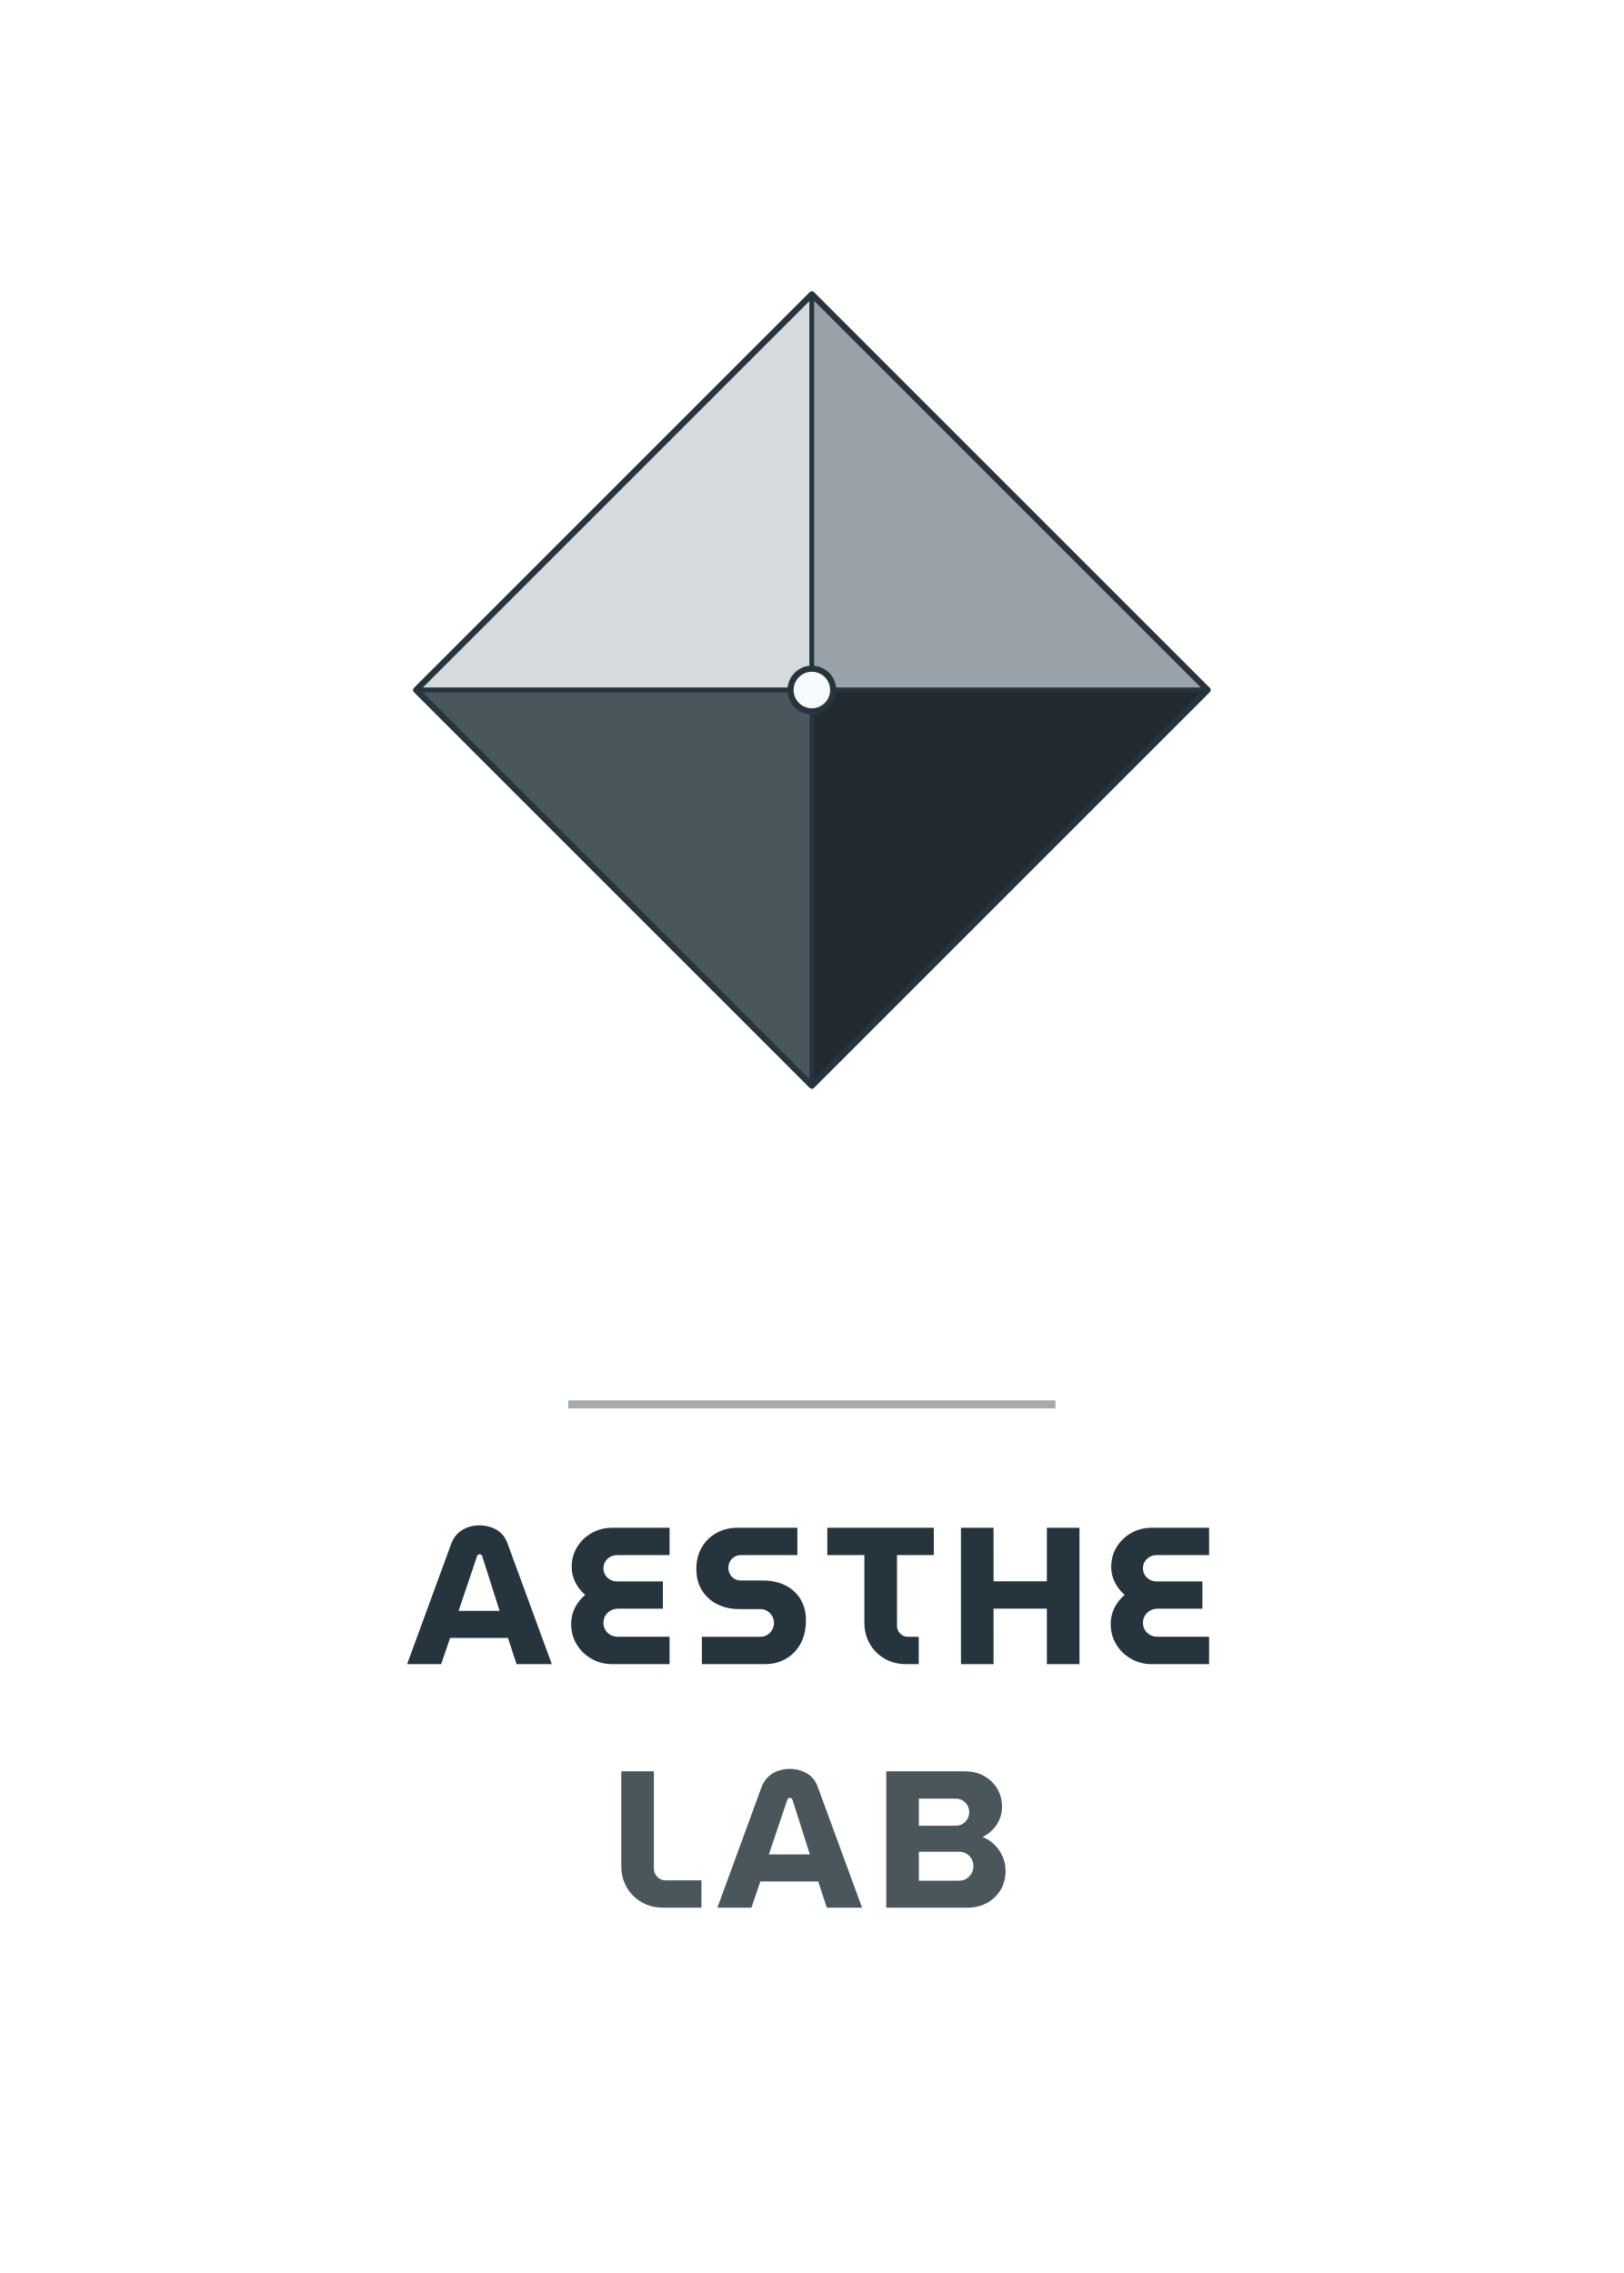
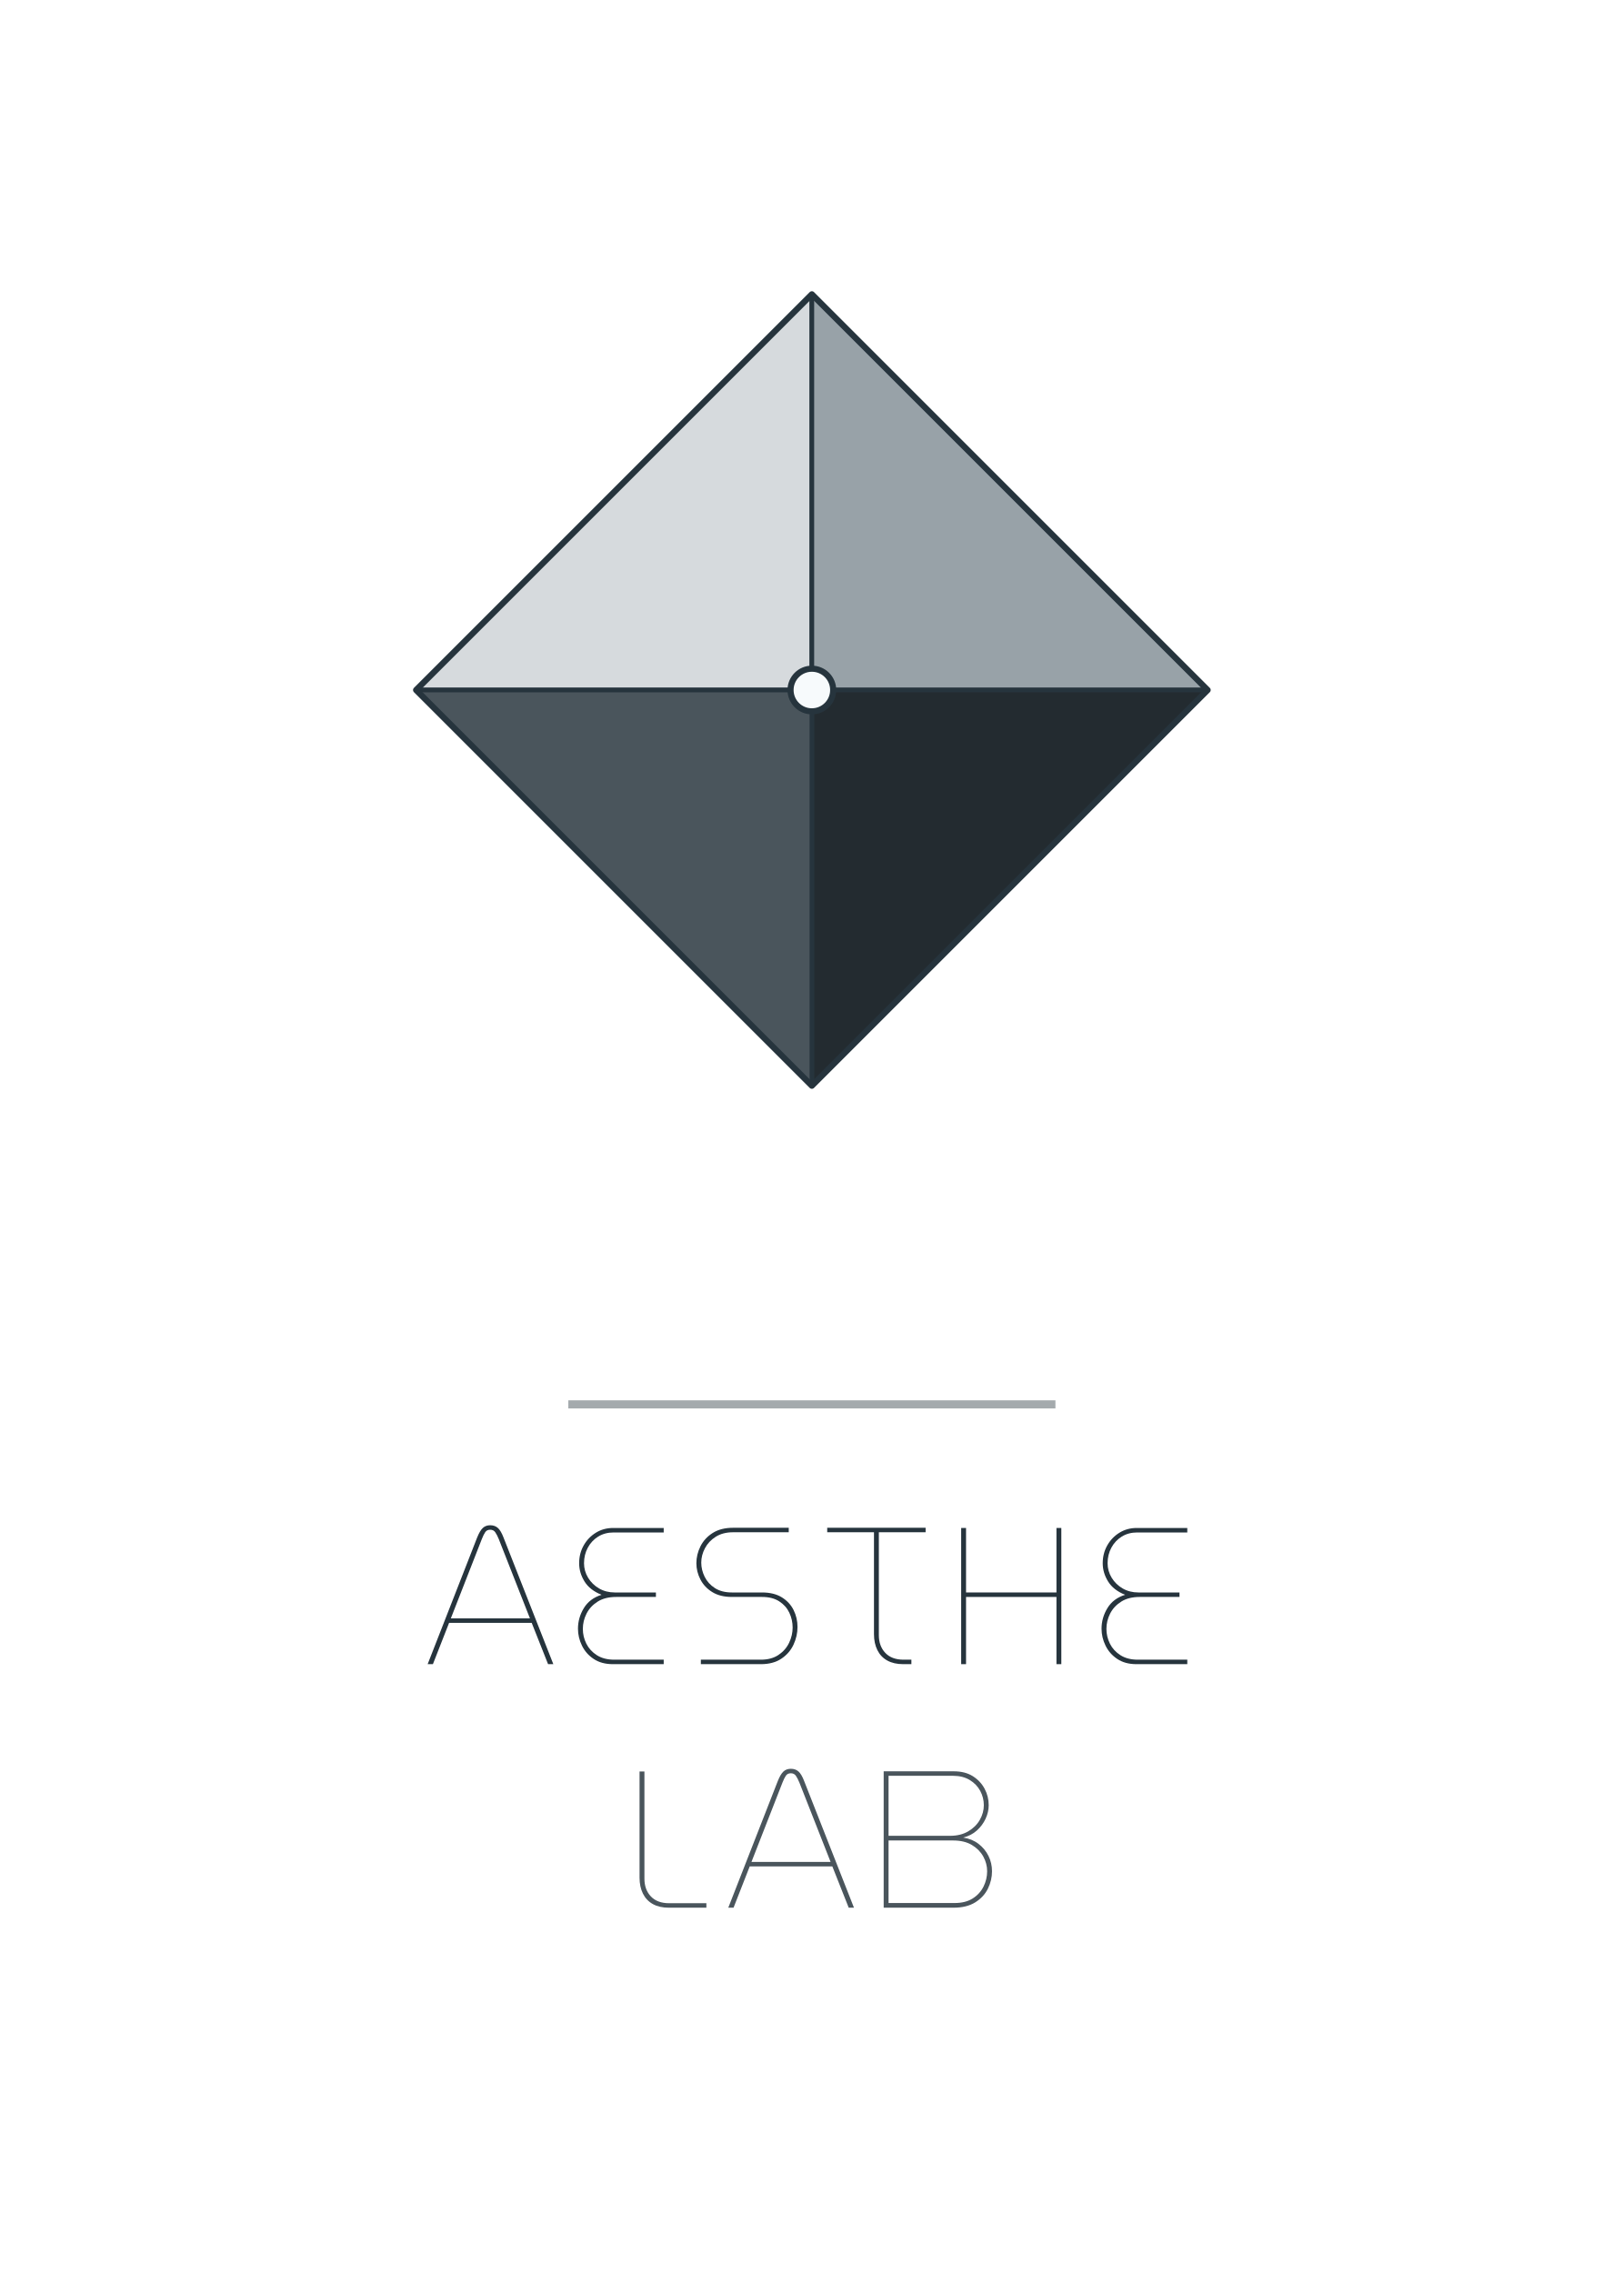
<svg xmlns="http://www.w3.org/2000/svg" viewBox="0 0 400 560" width="400" height="560">
  <g transform="translate(50,20) scale(0.75)">
    <g stroke="#26343D" stroke-width="1.5" stroke-linejoin="round">
      <polygon points="70,200 200,70 200,200" fill="#D6DADD" />
      <polygon points="200,70 330,200 200,200" fill="#98A2A8" />
      <polygon points="330,200 200,330 200,200" fill="#232B30" />
      <polygon points="200,330 70,200 200,200" fill="#4A555C" />
    </g>
    <polygon points="70,200 200,70 330,200 200,330" fill="none" stroke="#26343D" stroke-width="2" stroke-linejoin="round" />
    <circle cx="200" cy="200" r="7" fill="#F7FAFC" stroke="#26343D" stroke-width="2" />
  </g>
  <rect x="140" y="345" width="120" height="2" fill="#4A555C" opacity="0.5" />
  <g fill="#26343D">
-     <path transform="translate(100.29,410) scale(0.048,-0.048)" d="M0 0 226.667 618.667Q244.333 665.333 283.167 688.833Q322 712.333 371 712.333Q420 712.333 459.167 689.667Q498.333 667 515.333 619.667L742.667 0H561.667L517.667 134.667H220.667L174.667 0ZM264.333 273.667H474.667L385.667 553.333Q384 559 380.333 561.5Q376.667 564 371.667 564Q367 564 363.667 561.167Q360.333 558.333 358.667 553.333Z" />
-     <path transform="translate(138.96,410) scale(0.048,-0.048)" d="M248 0Q189.333 0 141.167 27.333Q93 54.667 64.667 101.5Q36.333 148.333 36.333 207Q36.333 250.667 55.5 289.167Q74.667 327.667 108 355.667Q76.333 383 57.667 420.167Q39 457.333 39 498Q39 555.667 66.833 601.167Q94.667 646.667 141.833 673.333Q189 700 245.667 700H541.333V559.667H272.333Q253 559.667 237.0 550.833Q221 542 211.5 526.833Q202 511.667 202 491.667Q202 472.667 211.5 457.5Q221 442.333 237.0 433.5Q253 424.667 272.333 424.667H507V284.667H276.667Q255.667 284.667 238.667 275.0Q221.667 265.333 211.833 249.0Q202 232.667 202 212Q202 191.667 211.833 175.333Q221.667 159 238.667 149.833Q255.667 140.667 276.667 140.667H541.333V0Z" />
-     <path transform="translate(169.80,410) scale(0.048,-0.048)" d="M64.667 0V140.333H363.667Q384 140.333 399.833 150.0Q415.667 159.667 425.167 175.833Q434.667 192 434.667 211Q434.667 231 425.167 247.167Q415.667 263.333 399.833 273.0Q384 282.667 363.667 282.667H255.667Q194.667 282.667 145.0 307.0Q95.333 331.333 65.833 377.5Q36.333 423.667 36.333 488.667Q36.333 552.667 64.333 600.0Q92.333 647.333 140.0 673.667Q187.667 700 245.667 700H554.667V559.667H264.667Q246.667 559.667 231.833 550.667Q217 541.667 208.833 527.0Q200.667 512.333 200.667 494.333Q200.667 476.333 208.833 461.667Q217 447 231.833 438.167Q246.667 429.333 264.667 429.333H377.667Q444.667 429.333 494.333 403.833Q544 378.333 571.333 332.667Q598.667 287 598.667 225.667Q598.667 154 570.167 103.333Q541.667 52.667 493.667 26.333Q445.667 0 387.667 0Z" />
-     <path transform="translate(203.08,410) scale(0.048,-0.048)" d="M421 0Q357.333 0 308.667 28.5Q260 57 232.667 105.167Q205.333 153.333 205.333 212.333V559.667H15V700H561.667V559.667H372.667V197.333Q372.667 174 389.0 157.167Q405.333 140.333 428.667 140.333H484.333V0Z" />
-     <path transform="translate(233.78,410) scale(0.048,-0.048)" d="M61.333 0V700H228.667V425.333H502.333V700H669.667V0H502.333V285H228.667V0Z" />
-     <path transform="translate(271.87,410) scale(0.048,-0.048)" d="M248 0Q189.333 0 141.167 27.333Q93 54.667 64.667 101.5Q36.333 148.333 36.333 207Q36.333 250.667 55.5 289.167Q74.667 327.667 108 355.667Q76.333 383 57.667 420.167Q39 457.333 39 498Q39 555.667 66.833 601.167Q94.667 646.667 141.833 673.333Q189 700 245.667 700H541.333V559.667H272.333Q253 559.667 237.0 550.833Q221 542 211.5 526.833Q202 511.667 202 491.667Q202 472.667 211.5 457.5Q221 442.333 237.0 433.5Q253 424.667 272.333 424.667H507V284.667H276.667Q255.667 284.667 238.667 275.0Q221.667 265.333 211.833 249.0Q202 232.667 202 212Q202 191.667 211.833 175.333Q221.667 159 238.667 149.833Q255.667 140.667 276.667 140.667H541.333V0Z" />
+     <path transform="translate(105.11,410) scale(0.048,-0.048)" d="M5 0 259 650Q273 685 288.0 699.0Q303 713 326 713Q350 713 365.5 699.0Q381 685 394 651L650 0H623L539 212H115L32 0ZM124 235H530L370 642Q361 664 352.0 677.0Q343 690 326 690Q309 690 300.5 677.5Q292 665 283 642Z" />
+     <path transform="translate(139.55,410) scale(0.048,-0.048)" d="M238 0Q180 0 140.0 26.5Q100 53 79.5 95.0Q59 137 59 182Q59 238 89.0 287.5Q119 337 180 356Q120 380 92.5 424.5Q65 469 65 518Q65 568 88.0 609.0Q111 650 150.5 674.5Q190 699 239 699H499V676H242Q197 676 163.0 655.0Q129 634 109.5 598.0Q90 562 90 518Q90 478 111.0 443.5Q132 409 167.5 388.5Q203 368 248 368H459V345H255Q198 345 160.0 321.0Q122 297 103.0 259.5Q84 222 84 181Q84 141 102.0 105.0Q120 69 156.0 46.0Q192 23 245 23H499V0Z" />
+     <path transform="translate(168.91,410) scale(0.048,-0.048)" d="M78 0V23H386Q440 23 476.5 47.5Q513 72 531.0 110.0Q549 148 549 188Q549 228 532.0 264.0Q515 300 480.0 322.5Q445 345 392 345H237Q177 345 136.5 370.0Q96 395 75.5 435.0Q55 475 55 518Q55 563 76.0 605.0Q97 647 139.0 673.5Q181 700 243 700H529V677H243Q191 677 154.5 654.0Q118 631 99.0 595.0Q80 559 80 521Q80 484 97.5 448.5Q115 413 150.0 390.5Q185 368 237 368H392Q453 368 493.5 343.0Q534 318 554.0 277.5Q574 237 574 191Q574 144 553.5 100.0Q533 56 491.0 28.0Q449 0 386 0Z" />
+     <path transform="translate(202.1,410) scale(0.048,-0.048)" d="M425 0Q377 0 343.5 18.5Q310 37 292.5 72.0Q275 107 275 154V677H35V700H540V677H300V149Q300 93 333.0 58.0Q366 23 427 23H467V0Z" />
+     <path transform="translate(232.7,410) scale(0.048,-0.048)" d="M85 0V699H110V368H574V699H599V0H574V345H110V0Z" />
+     <path transform="translate(268.53,410) scale(0.048,-0.048)" d="M238 0Q180 0 140.0 26.5Q100 53 79.5 95.0Q59 137 59 182Q59 238 89.0 287.5Q119 337 180 356Q120 380 92.5 424.5Q65 469 65 518Q65 568 88.0 609.0Q111 650 150.5 674.5Q190 699 239 699H499V676H242Q197 676 163.0 655.0Q129 634 109.5 598.0Q90 562 90 518Q90 478 111.0 443.5Q132 409 167.5 388.5Q203 368 248 368H459V345H255Q198 345 160.0 321.0Q122 297 103.0 259.5Q84 222 84 181Q84 141 102.0 105.0Q120 69 156.0 46.0Q192 23 245 23H499V0Z" />
  </g>
  <g fill="#4A555C">
-     <path transform="translate(150.54,470) scale(0.048,-0.048)" d="M269.333 0Q204.333 0 155.333 29.0Q106.333 58 79.333 106.167Q52.333 154.333 52.333 212.333V700H219.667V200.333Q219.667 176 236.833 158.167Q254 140.333 278.667 140.333H463.667V0Z" />
-     <path transform="translate(176.72,470) scale(0.048,-0.048)" d="M0 0 226.667 618.667Q244.333 665.333 283.167 688.833Q322 712.333 371 712.333Q420 712.333 459.167 689.667Q498.333 667 515.333 619.667L742.667 0H561.667L517.667 134.667H220.667L174.667 0ZM264.333 273.667H474.667L385.667 553.333Q384 559 380.333 561.5Q376.667 564 371.667 564Q367 564 363.667 561.167Q360.333 558.333 358.667 553.333Z" />
-     <path transform="translate(215.38,470) scale(0.048,-0.048)" d="M61.333 0V700H466.667Q519 700 561.5 677.0Q604 654 629.667 613.0Q655.333 572 655.333 516Q655.333 483 642.5 453.0Q629.667 423 607.5 400.167Q585.333 377.333 555.667 363Q590.333 349.333 616.833 323.167Q643.333 297 658.5 262.833Q673.667 228.667 673.667 189.667Q673.667 132.667 647.167 89.833Q620.667 47 576.667 23.5Q532.667 0 478.667 0ZM228.667 138.667H435Q456.333 138.667 472.667 148.667Q489 158.667 498.833 175.833Q508.667 193 508.667 213.333Q508.667 234.333 498.833 250.833Q489 267.333 472.667 277.333Q456.333 287.333 435 287.333H228.667ZM228.667 420.667H418Q437.667 420.667 453.333 430.167Q469 439.667 478.0 455.5Q487 471.333 487 490.333Q487 509.667 478.0 525.333Q469 541 453.5 550.333Q438 559.667 418 559.667H228.667Z" />
+     <path transform="translate(153.47,470) scale(0.048,-0.048)" d="M235 0Q187 0 153.5 18.5Q120 37 102.5 72.0Q85 107 85 154V699H110V149Q110 93 143.0 58.0Q176 23 237 23H428V0Z" />
+     <path transform="translate(179.17,470) scale(0.048,-0.048)" d="M5 0 259 650Q273 685 288.0 699.0Q303 713 326 713Q350 713 365.5 699.0Q381 685 394 651L650 0H623L539 212H115L32 0ZM124 235H530L370 642Q361 664 352.0 677.0Q343 690 326 690Q309 690 300.5 677.5Q292 665 283 642Z" />
+     <path transform="translate(213.61,470) scale(0.048,-0.048)" d="M85 0V700H445Q503 700 542.5 675.0Q582 650 603.0 610.5Q624 571 624 526Q624 491 608.0 456.5Q592 422 563.0 396.0Q534 370 493 360Q539 353 572.0 327.5Q605 302 623.0 265.5Q641 229 641 187Q641 141 620.0 98.0Q599 55 555.0 27.5Q511 0 443 0ZM110 24H449Q505 24 542.0 47.5Q579 71 597.5 108.5Q616 146 616 187Q616 227 596.0 263.0Q576 299 537.5 322.0Q499 345 441 345H110ZM110 369H426Q480 369 519.0 392.0Q558 415 578.5 451.0Q599 487 599 526Q599 565 580.5 599.5Q562 634 526.5 655.5Q491 677 441 677H110Z" />
  </g>
</svg>
